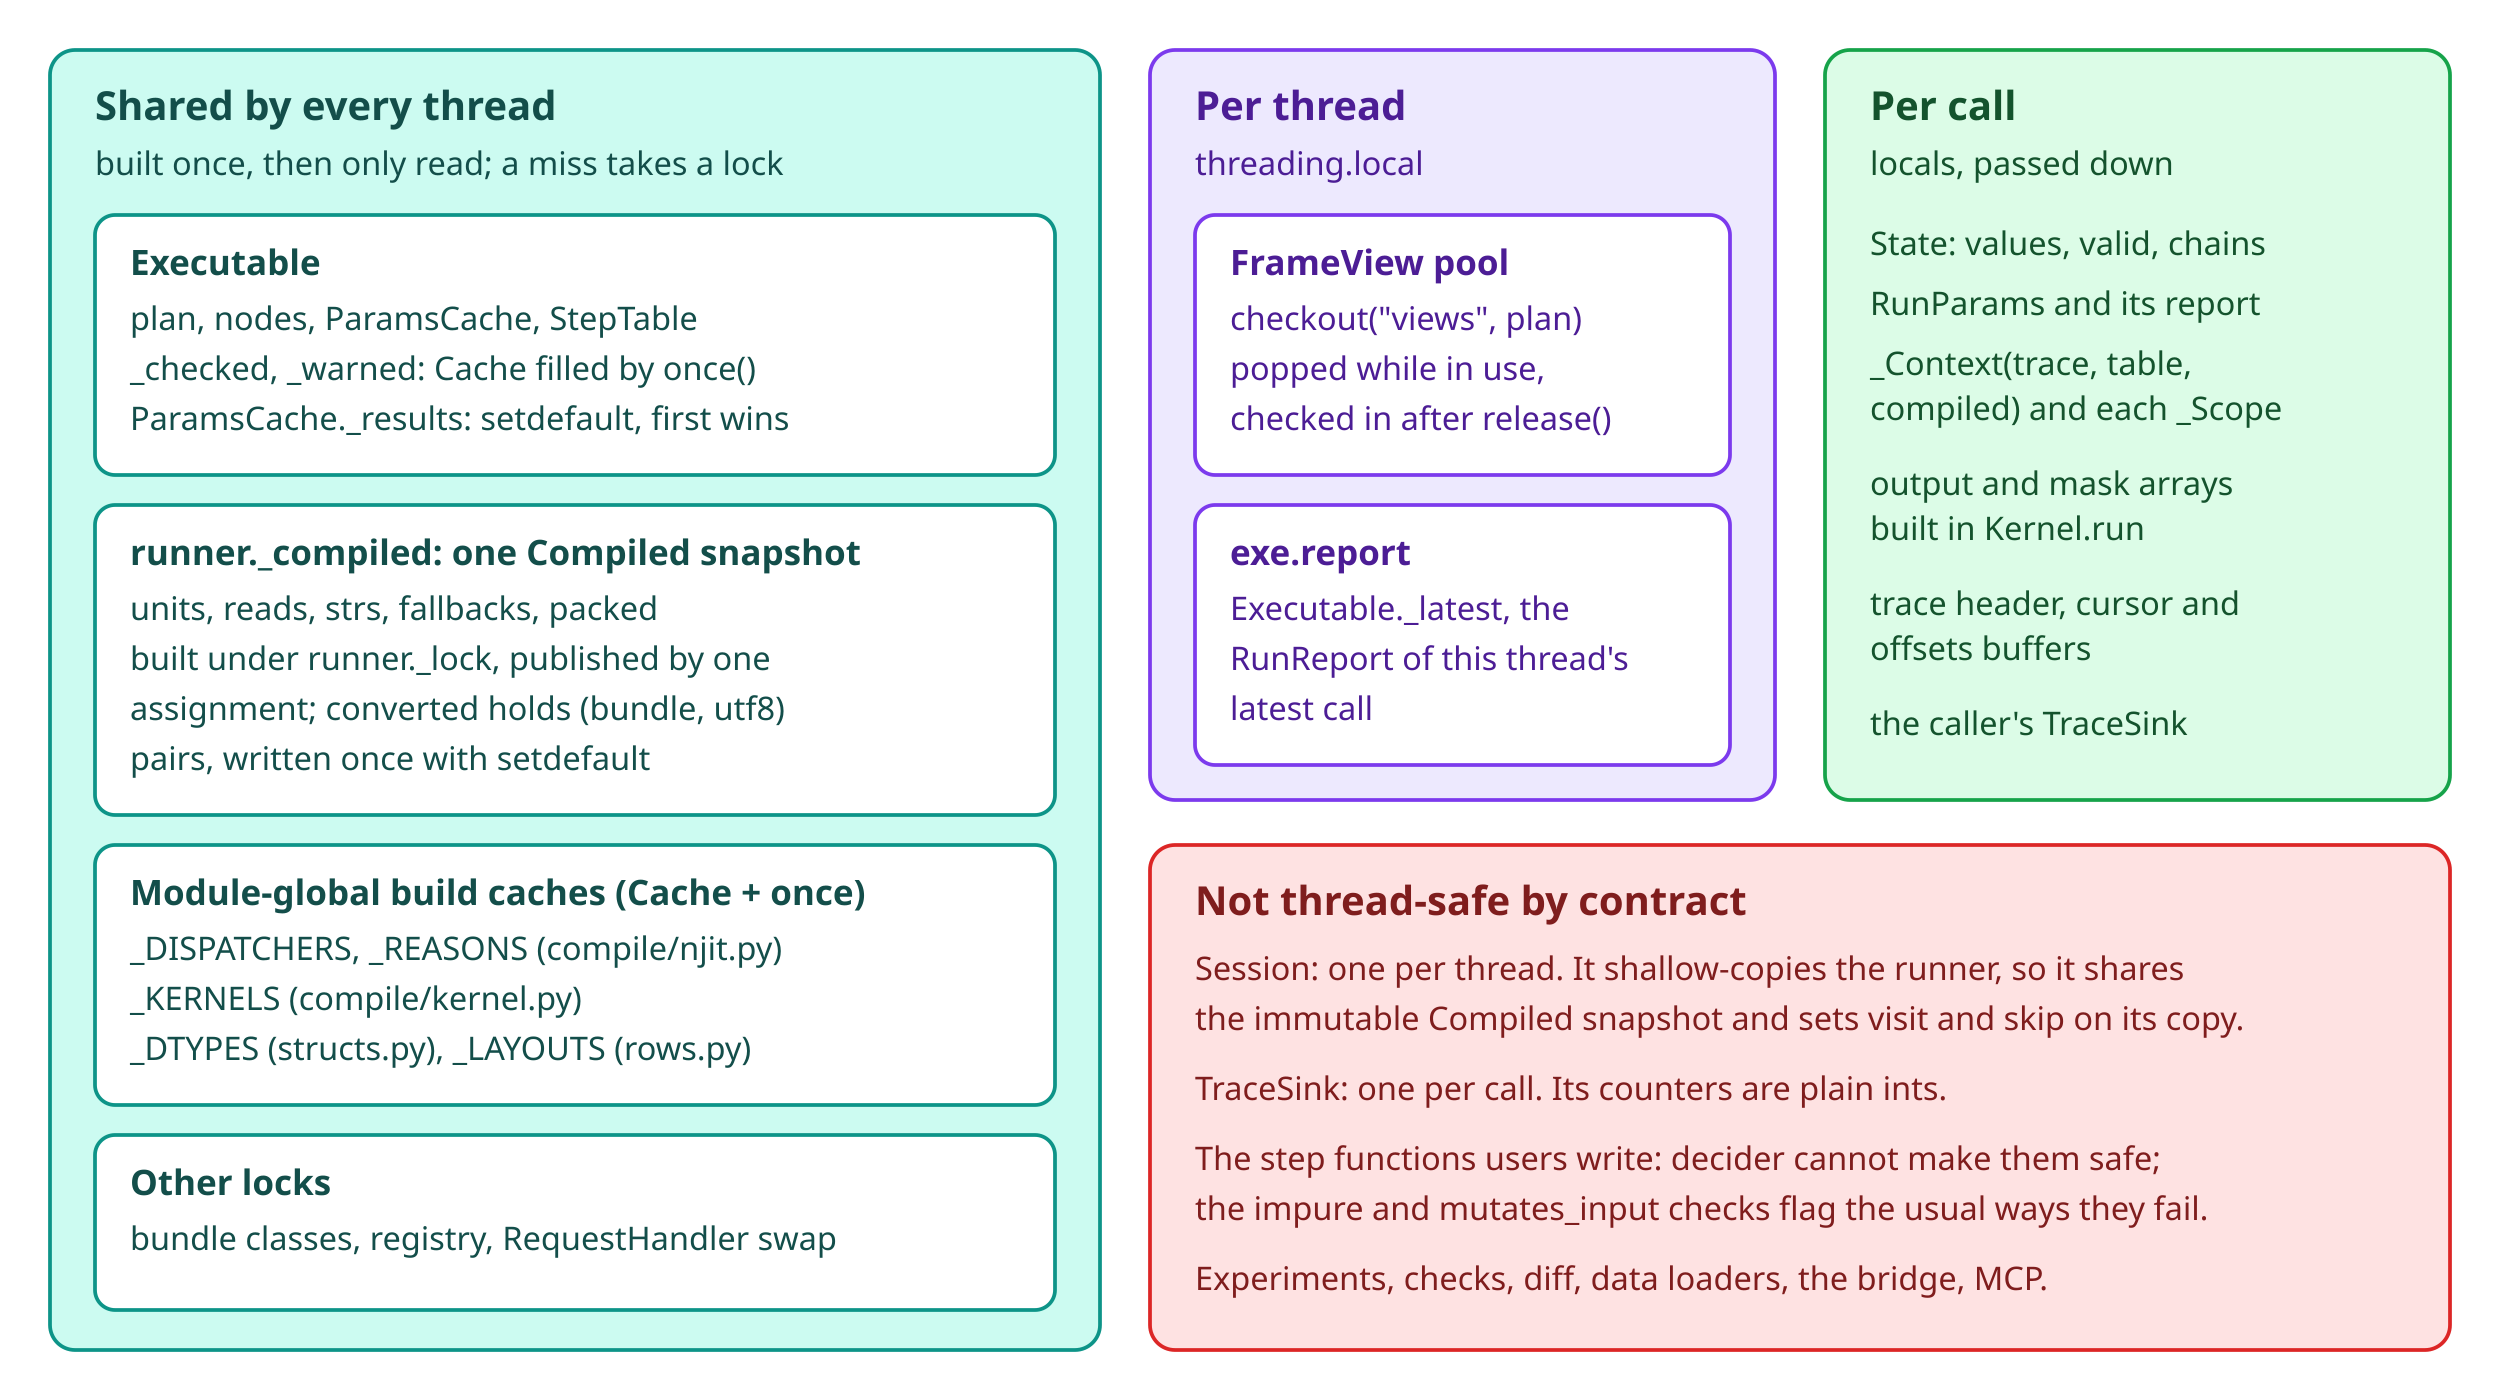
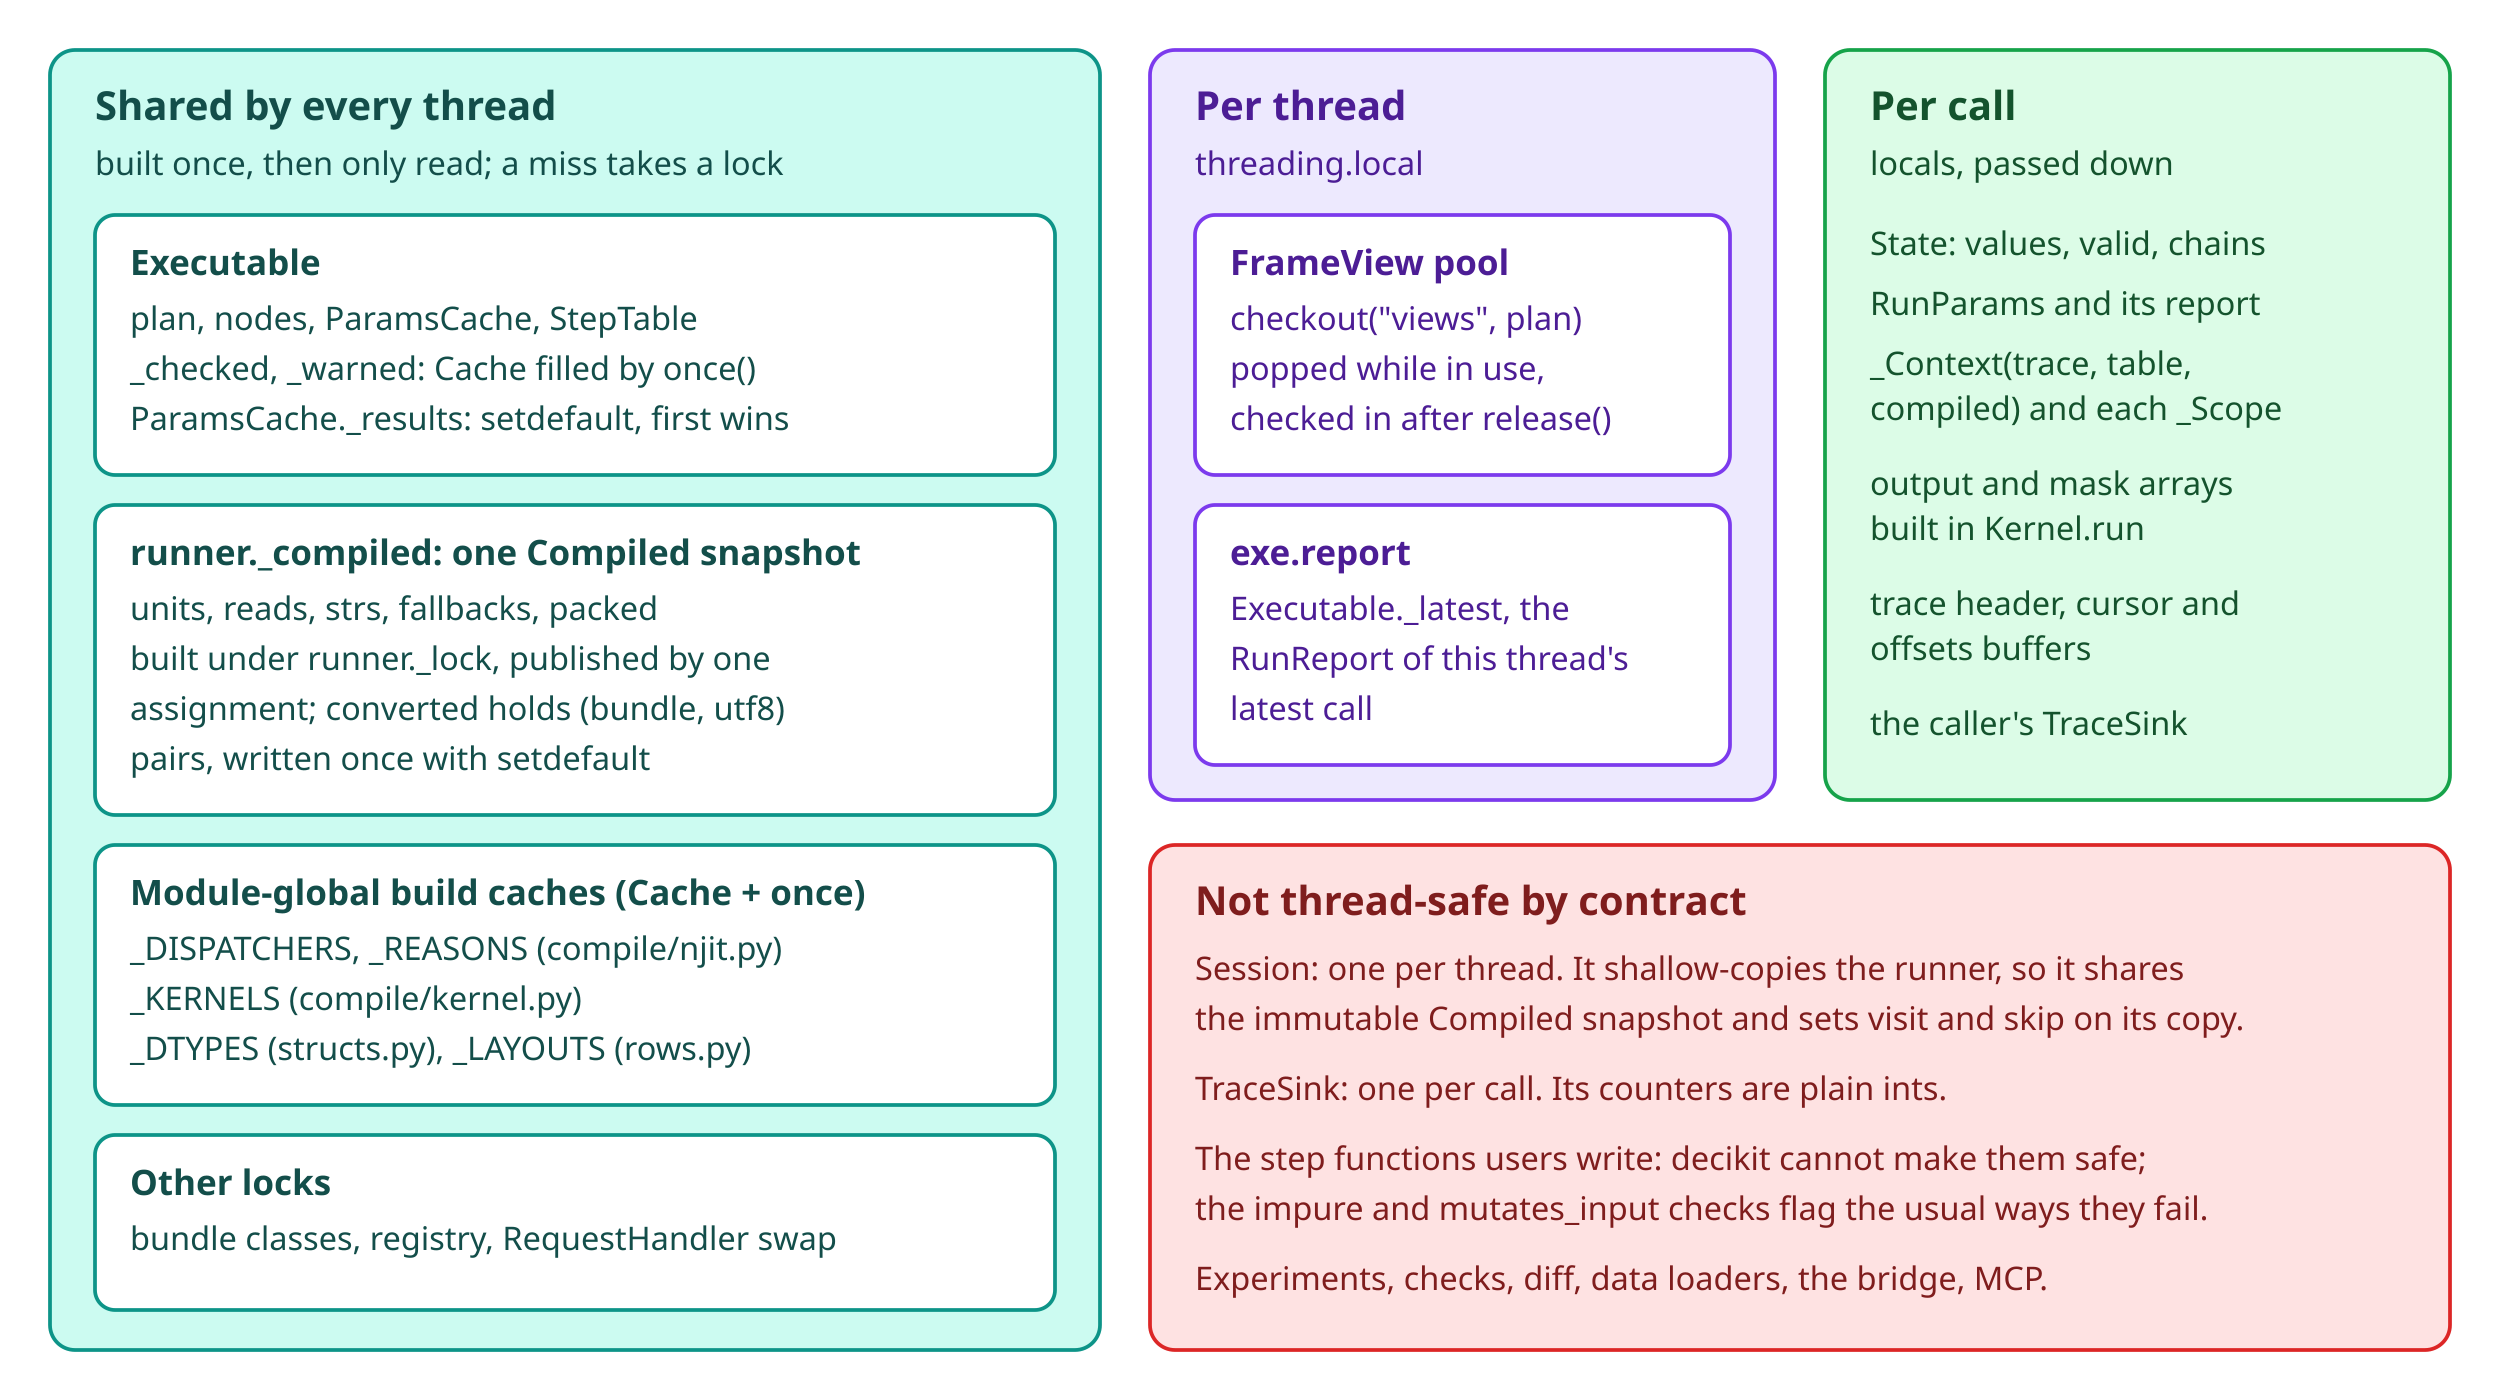
<svg xmlns="http://www.w3.org/2000/svg" viewBox="0 0 1000 560" font-family="system-ui, sans-serif">
  <rect x="0" y="0" width="1000" height="560" fill="#ffffff" />
  <rect x="20" y="20" width="420" height="520" rx="10" fill="#ccfbf1" stroke="#0d9488" stroke-width="1.5" />
  <text x="38" y="48" font-size="16" font-weight="600" fill="#134e4a">Shared by every thread</text>
  <text x="38" y="70" font-size="13" fill="#134e4a">built once, then only read; a miss takes a lock</text>
  <rect x="38" y="86" width="384" height="104" rx="8" fill="#ffffff" stroke="#0d9488" stroke-width="1.5" />
  <text x="52" y="110" font-size="14" font-weight="600" fill="#134e4a">Executable</text>
  <text x="52" y="132" font-size="13" fill="#134e4a">plan, nodes, ParamsCache, StepTable</text>
  <text x="52" y="152" font-size="13" fill="#134e4a">_checked, _warned: Cache filled by once()</text>
  <text x="52" y="172" font-size="13" fill="#134e4a">ParamsCache._results: setdefault, first wins</text>
  <rect x="38" y="202" width="384" height="124" rx="8" fill="#ffffff" stroke="#0d9488" stroke-width="1.5" />
  <text x="52" y="226" font-size="14" font-weight="600" fill="#134e4a">runner._compiled: one Compiled snapshot</text>
  <text x="52" y="248" font-size="13" fill="#134e4a">units, reads, strs, fallbacks, packed</text>
  <text x="52" y="268" font-size="13" fill="#134e4a">built under runner._lock, published by one</text>
  <text x="52" y="288" font-size="13" fill="#134e4a">assignment; converted holds (bundle, utf8)</text>
  <text x="52" y="308" font-size="13" fill="#134e4a">pairs, written once with setdefault</text>
  <rect x="38" y="338" width="384" height="104" rx="8" fill="#ffffff" stroke="#0d9488" stroke-width="1.5" />
  <text x="52" y="362" font-size="14" font-weight="600" fill="#134e4a">Module-global build caches (Cache + once)</text>
  <text x="52" y="384" font-size="13" fill="#134e4a">_DISPATCHERS, _REASONS (compile/njit.py)</text>
  <text x="52" y="404" font-size="13" fill="#134e4a">_KERNELS (compile/kernel.py)</text>
  <text x="52" y="424" font-size="13" fill="#134e4a">_DTYPES (structs.py), _LAYOUTS (rows.py)</text>
  <rect x="38" y="454" width="384" height="70" rx="8" fill="#ffffff" stroke="#0d9488" stroke-width="1.5" />
  <text x="52" y="478" font-size="14" font-weight="600" fill="#134e4a">Other locks</text>
  <text x="52" y="500" font-size="13" fill="#134e4a">bundle classes, registry, RequestHandler swap</text>
  <rect x="460" y="20" width="250" height="300" rx="10" fill="#ede9fe" stroke="#7c3aed" stroke-width="1.5" />
  <text x="478" y="48" font-size="16" font-weight="600" fill="#4c1d95">Per thread</text>
  <text x="478" y="70" font-size="13" fill="#4c1d95">threading.local</text>
  <rect x="478" y="86" width="214" height="104" rx="8" fill="#ffffff" stroke="#7c3aed" stroke-width="1.5" />
  <text x="492" y="110" font-size="14" font-weight="600" fill="#4c1d95">FrameView pool</text>
  <text x="492" y="132" font-size="13" fill="#4c1d95">checkout("views", plan)</text>
  <text x="492" y="152" font-size="13" fill="#4c1d95">popped while in use,</text>
  <text x="492" y="172" font-size="13" fill="#4c1d95">checked in after release()</text>
  <rect x="478" y="202" width="214" height="104" rx="8" fill="#ffffff" stroke="#7c3aed" stroke-width="1.5" />
  <text x="492" y="226" font-size="14" font-weight="600" fill="#4c1d95">exe.report</text>
  <text x="492" y="248" font-size="13" fill="#4c1d95">Executable._latest, the</text>
  <text x="492" y="268" font-size="13" fill="#4c1d95">RunReport of this thread's</text>
  <text x="492" y="288" font-size="13" fill="#4c1d95">latest call</text>
  <rect x="730" y="20" width="250" height="300" rx="10" fill="#dcfce7" stroke="#16a34a" stroke-width="1.5" />
  <text x="748" y="48" font-size="16" font-weight="600" fill="#14532d">Per call</text>
  <text x="748" y="70" font-size="13" fill="#14532d">locals, passed down</text>
  <text x="748" y="102" font-size="13" fill="#14532d">State: values, valid, chains</text>
  <text x="748" y="126" font-size="13" fill="#14532d">RunParams and its report</text>
  <text x="748" y="150" font-size="13" fill="#14532d">_Context(trace, table,</text>
  <text x="748" y="168" font-size="13" fill="#14532d">compiled) and each _Scope</text>
  <text x="748" y="198" font-size="13" fill="#14532d">output and mask arrays</text>
  <text x="748" y="216" font-size="13" fill="#14532d">built in Kernel.run</text>
  <text x="748" y="246" font-size="13" fill="#14532d">trace header, cursor and</text>
  <text x="748" y="264" font-size="13" fill="#14532d">offsets buffers</text>
  <text x="748" y="294" font-size="13" fill="#14532d">the caller's TraceSink</text>
  <rect x="460" y="338" width="520" height="202" rx="10" fill="#fee2e2" stroke="#dc2626" stroke-width="1.5" />
  <text x="478" y="366" font-size="16" font-weight="600" fill="#7f1d1d">Not thread-safe by contract</text>
  <text x="478" y="392" font-size="13" fill="#7f1d1d">Session: one per thread. It shallow-copies the runner, so it shares</text>
  <text x="478" y="412" font-size="13" fill="#7f1d1d">the immutable Compiled snapshot and sets visit and skip on its copy.</text>
  <text x="478" y="440" font-size="13" fill="#7f1d1d">TraceSink: one per call. Its counters are plain ints.</text>
-   <text x="478" y="468" font-size="13" fill="#7f1d1d">The step functions users write: decider cannot make them safe;</text>
+   <text x="478" y="468" font-size="13" fill="#7f1d1d">The step functions users write: decikit cannot make them safe;</text>
  <text x="478" y="488" font-size="13" fill="#7f1d1d">the impure and mutates_input checks flag the usual ways they fail.</text>
  <text x="478" y="516" font-size="13" fill="#7f1d1d">Experiments, checks, diff, data loaders, the bridge, MCP.</text>
</svg>
